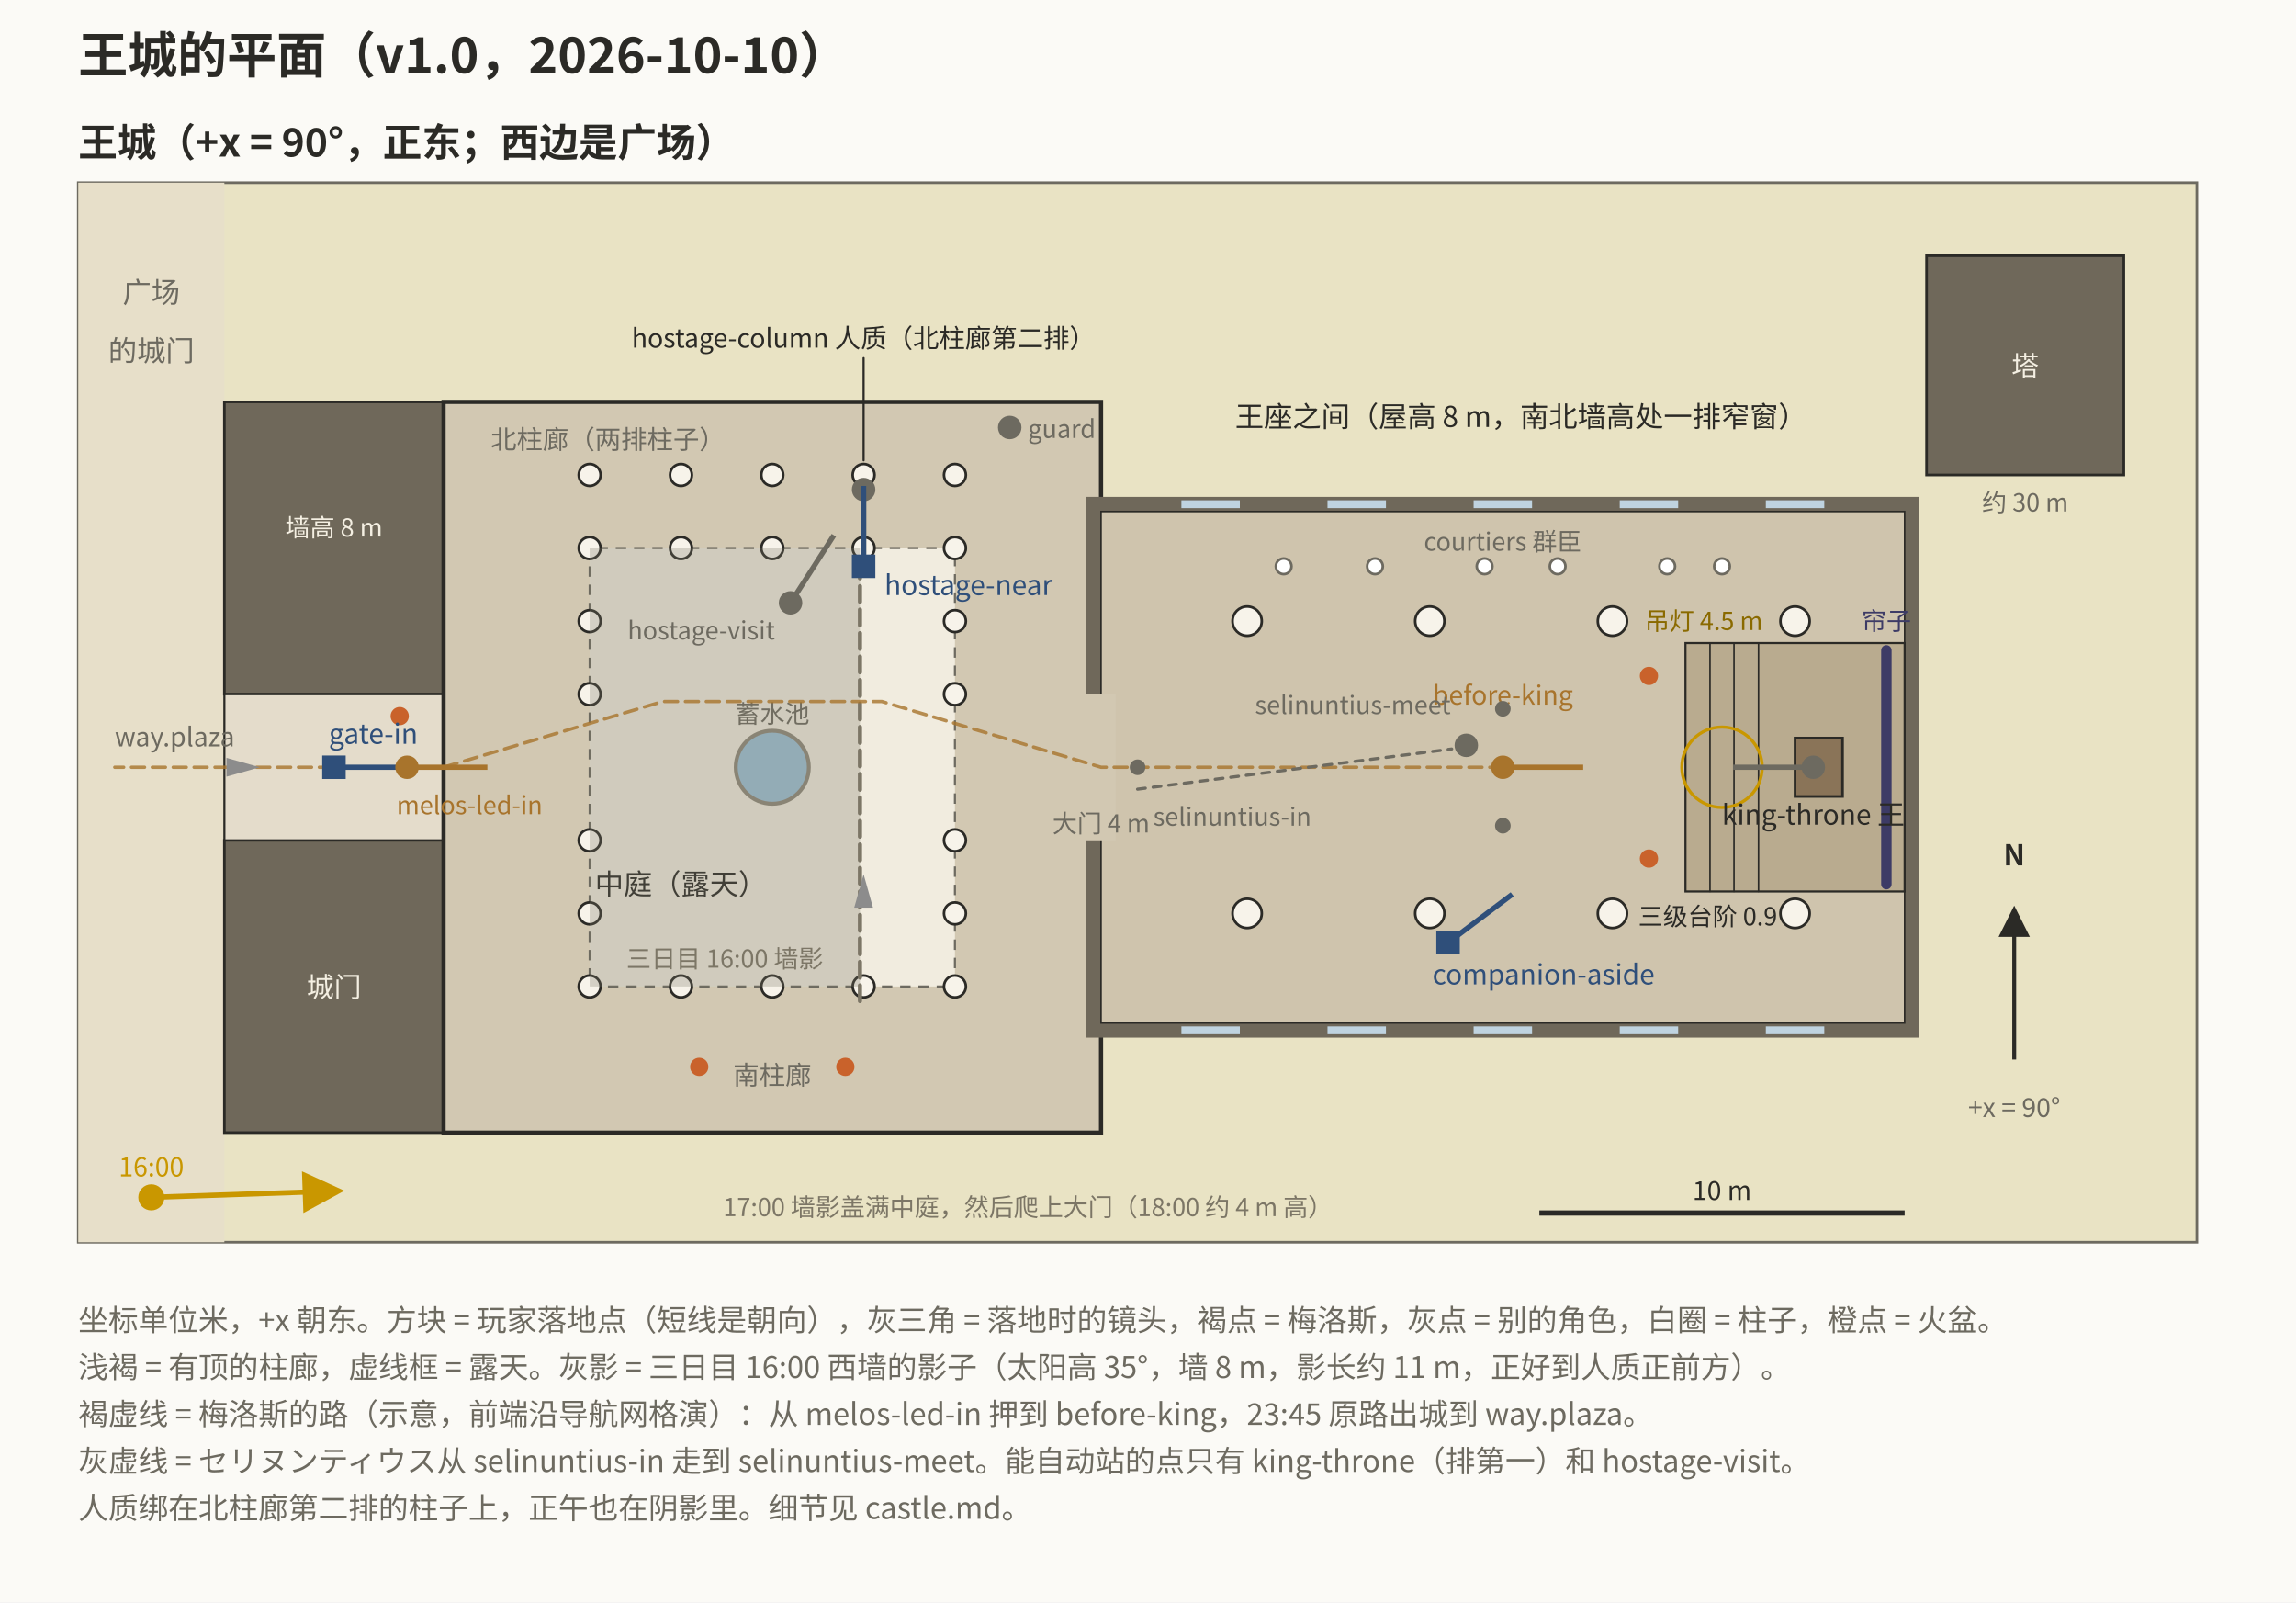
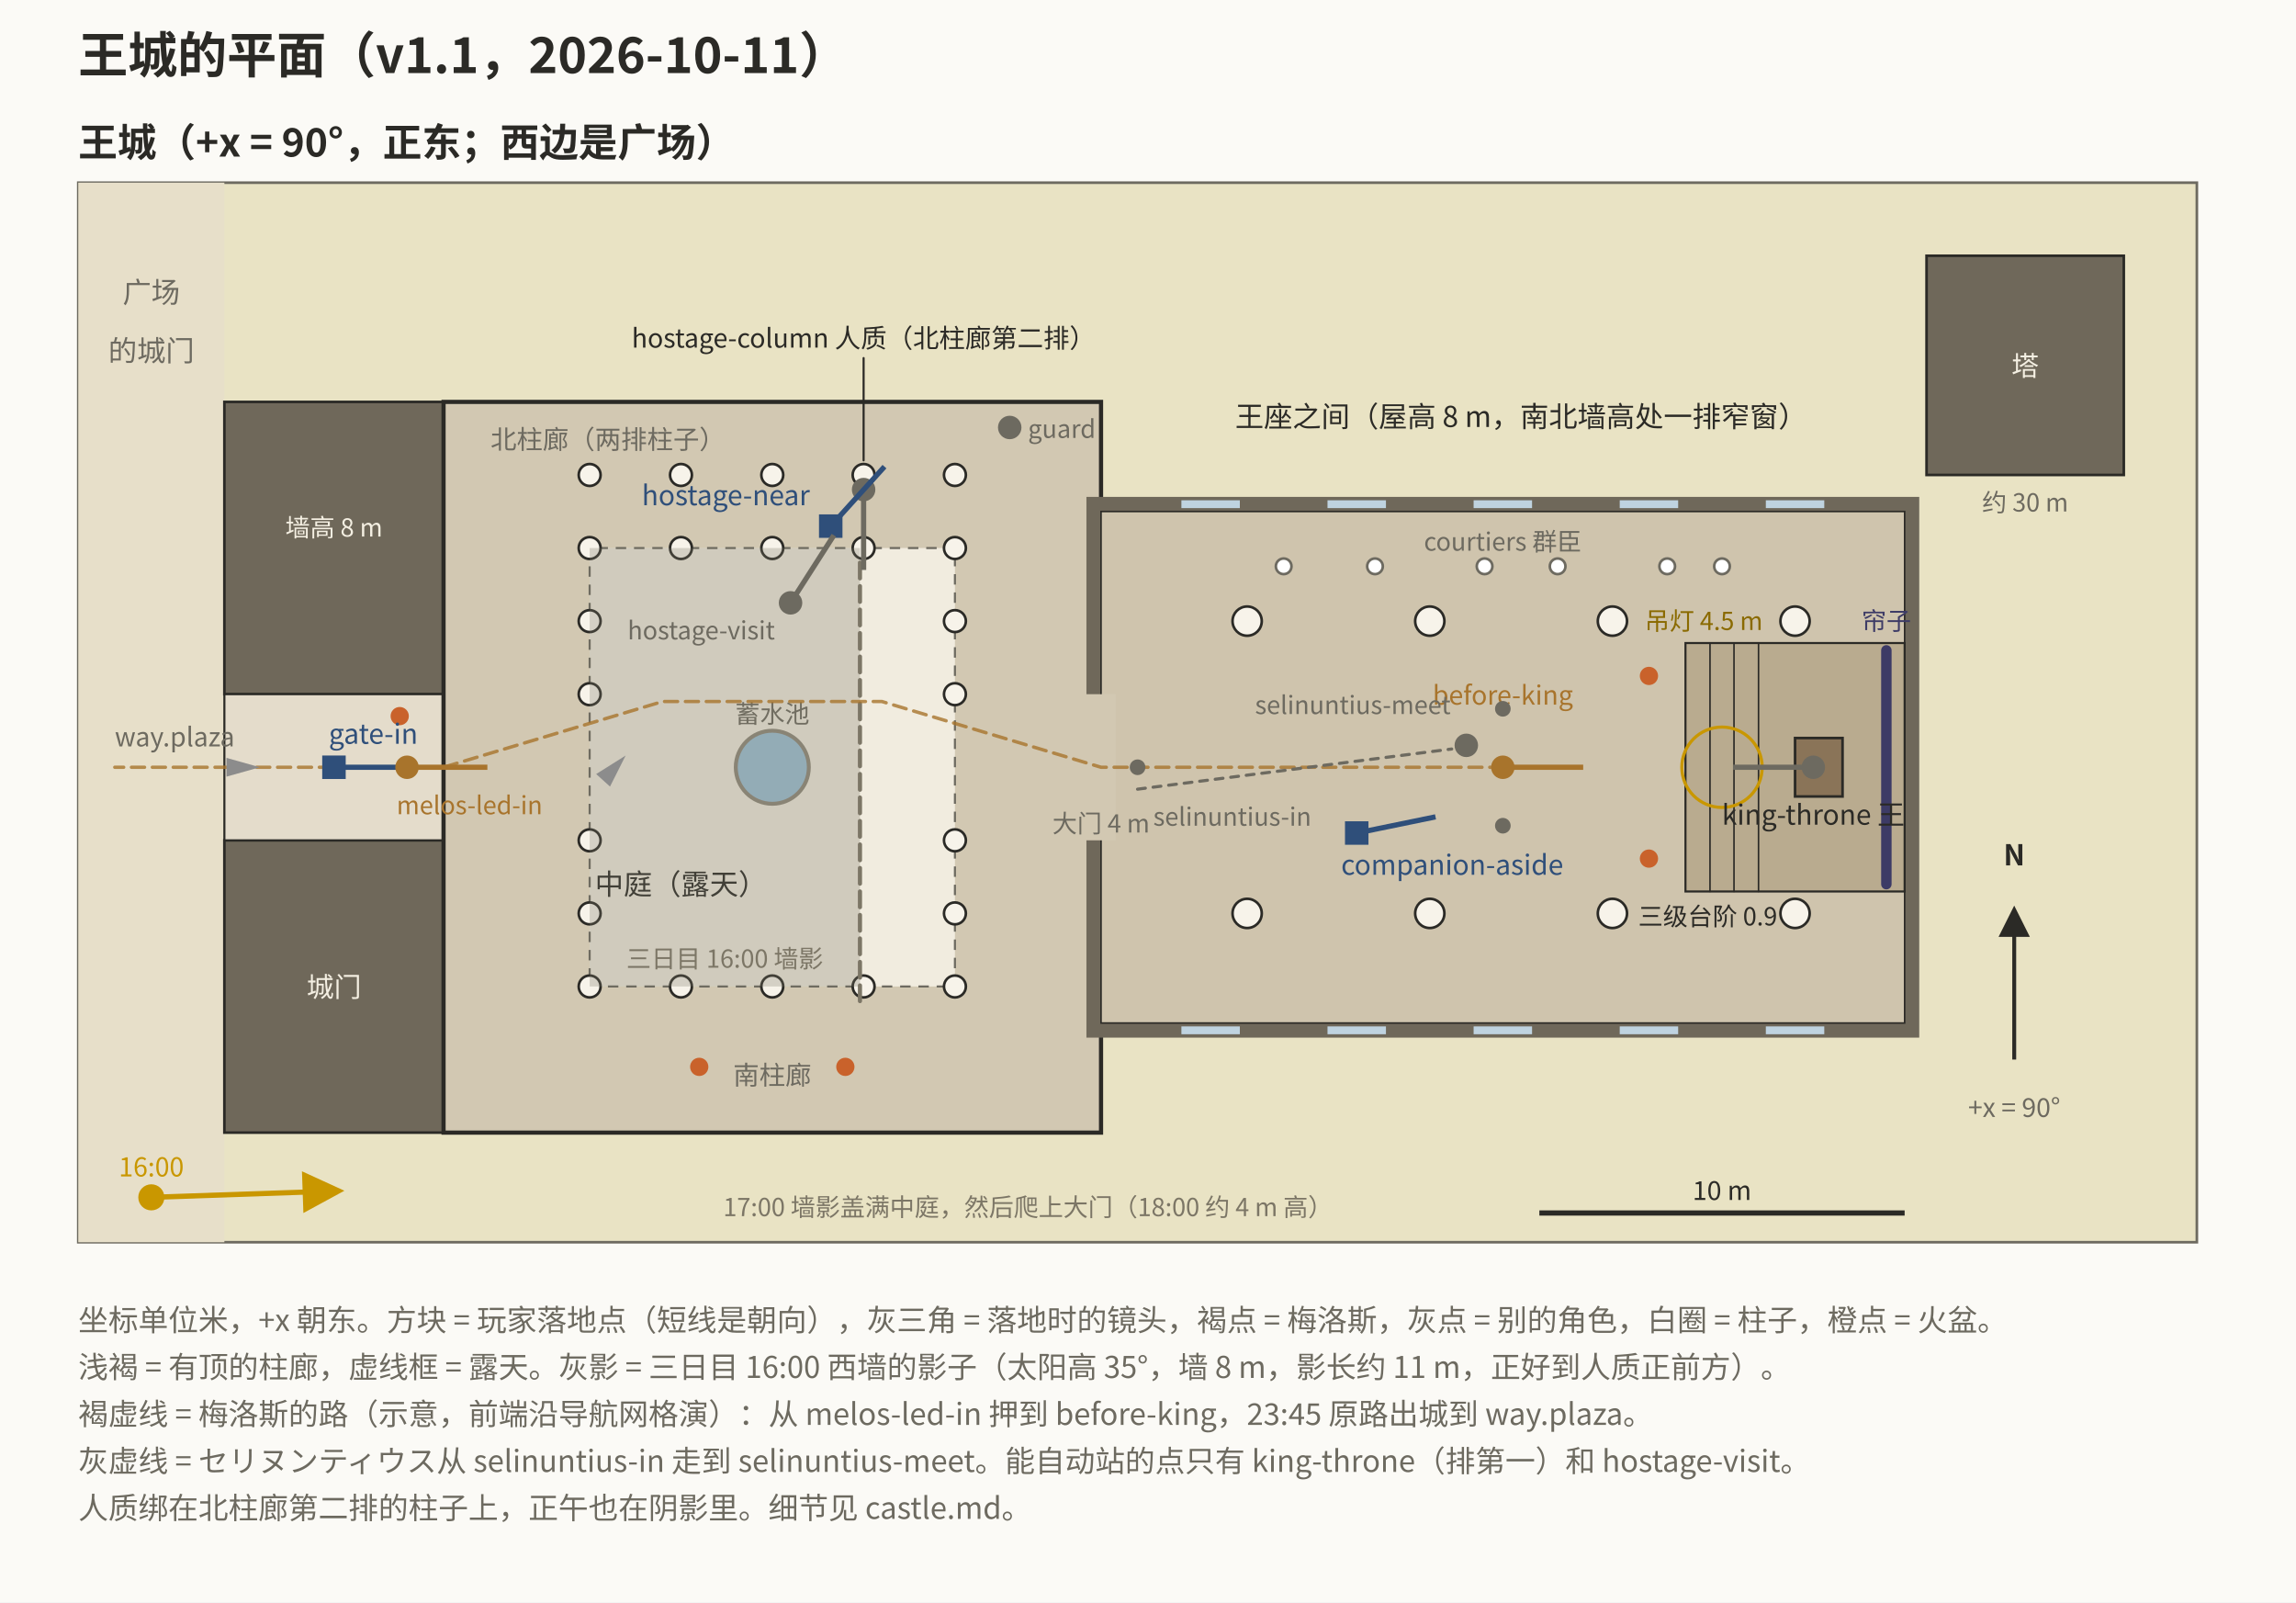
<svg xmlns="http://www.w3.org/2000/svg" width="880" height="614" viewBox="0 0 880 614">
  <defs>
    <marker id="ah" markerWidth="8" markerHeight="8" refX="6" refY="4" orient="auto">
      <path d="M0,0 L8,4 L0,8 z" fill="#2b2a26" />
    </marker>
    <marker id="sh" markerWidth="8" markerHeight="8" refX="6" refY="4" orient="auto">
      <path d="M0,0 L8,4 L0,8 z" fill="#c99700" />
    </marker>
  </defs>
  <rect width="880" height="614" fill="#fbfaf6" />
-   <text x="30" y="28" font-size="19" font-weight="bold" fill="#2b2a26" font-family="'Noto Sans CJK SC','PingFang SC','Hiragino Sans','Microsoft YaHei',sans-serif">王城的平面（v1.0，2026-10-10）</text>
+   <text x="30" y="28" font-size="19" font-weight="bold" fill="#2b2a26" font-family="'Noto Sans CJK SC','PingFang SC','Hiragino Sans','Microsoft YaHei',sans-serif">王城的平面（v1.1，2026-10-11）</text>
  <rect x="30" y="70" width="812" height="406" fill="#e9e3c4" stroke="#6d6a60" stroke-width="1" />
  <text x="30.0" y="60.0" font-size="15" fill="#2b2a26" text-anchor="start" font-weight="bold" font-family="'Noto Sans CJK SC','PingFang SC','Hiragino Sans','Microsoft YaHei',sans-serif">王城（+x = 90°，正东；西边是广场）</text>
  <polygon points="30.0,476.0 86.0,476.0 86.0,70.0 30.0,70.0" fill="#e7dfc9" stroke="none" stroke-width="1" fill-opacity="1" />
  <text x="58.0" y="116.0" font-size="11" fill="#6d6a60" text-anchor="middle" font-weight="normal" font-family="'Noto Sans CJK SC','PingFang SC','Hiragino Sans','Microsoft YaHei',sans-serif">广场</text>
  <text x="58.0" y="138.4" font-size="11" fill="#6d6a60" text-anchor="middle" font-weight="normal" font-family="'Noto Sans CJK SC','PingFang SC','Hiragino Sans','Microsoft YaHei',sans-serif">的城门</text>
  <polygon points="86.0,434.0 170.0,434.0 170.0,322.0 86.0,322.0" fill="#6f685a" stroke="#2b2a26" stroke-width="1" fill-opacity="1" />
  <polygon points="86.0,266.0 170.0,266.0 170.0,154.0 86.0,154.0" fill="#6f685a" stroke="#2b2a26" stroke-width="1" fill-opacity="1" />
  <polygon points="86.0,322.0 170.0,322.0 170.0,266.0 86.0,266.0" fill="#e4dccb" stroke="#2b2a26" stroke-width="0.8" fill-opacity="1" />
  <text x="128.0" y="382.0" font-size="10.5" fill="#f4efe2" text-anchor="middle" font-weight="normal" font-family="'Noto Sans CJK SC','PingFang SC','Hiragino Sans','Microsoft YaHei',sans-serif">城门</text>
  <text x="128.0" y="205.6" font-size="9.5" fill="#f4efe2" text-anchor="middle" font-weight="normal" font-family="'Noto Sans CJK SC','PingFang SC','Hiragino Sans','Microsoft YaHei',sans-serif">墙高 8 m</text>
  <polygon points="170.0,434.0 422.0,434.0 422.0,154.0 170.0,154.0" fill="#d2c8b2" stroke="#2b2a26" stroke-width="1.6" fill-opacity="1" />
  <polygon points="226.0,378.0 366.0,378.0 366.0,210.0 226.0,210.0" fill="#f1ecdf" stroke="#6d6a60" stroke-width="0.8" stroke-dasharray="4 3" fill-opacity="1" />
  <text x="261.0" y="342.8" font-size="11" fill="#2b2a26" text-anchor="middle" font-weight="normal" font-family="'Noto Sans CJK SC','PingFang SC','Hiragino Sans','Microsoft YaHei',sans-serif">中庭（露天）</text>
  <text x="233.0" y="172.0" font-size="10" fill="#6d6a60" text-anchor="middle" font-weight="normal" font-family="'Noto Sans CJK SC','PingFang SC','Hiragino Sans','Microsoft YaHei',sans-serif">北柱廊（两排柱子）</text>
  <text x="296.0" y="415.6" font-size="10" fill="#6d6a60" text-anchor="middle" font-weight="normal" font-family="'Noto Sans CJK SC','PingFang SC','Hiragino Sans','Microsoft YaHei',sans-serif">南柱廊</text>
  <circle cx="226.0" cy="210.0" r="4.2" fill="#f7f3ea" stroke="#2b2a26" stroke-width="1" fill-opacity="1" />
  <circle cx="226.0" cy="378.0" r="4.2" fill="#f7f3ea" stroke="#2b2a26" stroke-width="1" fill-opacity="1" />
  <circle cx="226.0" cy="182.0" r="4.2" fill="#f7f3ea" stroke="#2b2a26" stroke-width="1" fill-opacity="1" />
  <circle cx="261.0" cy="210.0" r="4.2" fill="#f7f3ea" stroke="#2b2a26" stroke-width="1" fill-opacity="1" />
  <circle cx="261.0" cy="378.0" r="4.2" fill="#f7f3ea" stroke="#2b2a26" stroke-width="1" fill-opacity="1" />
  <circle cx="261.0" cy="182.0" r="4.2" fill="#f7f3ea" stroke="#2b2a26" stroke-width="1" fill-opacity="1" />
  <circle cx="296.0" cy="210.0" r="4.2" fill="#f7f3ea" stroke="#2b2a26" stroke-width="1" fill-opacity="1" />
  <circle cx="296.0" cy="378.0" r="4.2" fill="#f7f3ea" stroke="#2b2a26" stroke-width="1" fill-opacity="1" />
  <circle cx="296.0" cy="182.0" r="4.2" fill="#f7f3ea" stroke="#2b2a26" stroke-width="1" fill-opacity="1" />
  <circle cx="331.0" cy="210.0" r="4.2" fill="#f7f3ea" stroke="#2b2a26" stroke-width="1" fill-opacity="1" />
  <circle cx="331.0" cy="378.0" r="4.2" fill="#f7f3ea" stroke="#2b2a26" stroke-width="1" fill-opacity="1" />
  <circle cx="331.0" cy="182.0" r="4.2" fill="#f7f3ea" stroke="#2b2a26" stroke-width="1" fill-opacity="1" />
  <circle cx="366.0" cy="210.0" r="4.2" fill="#f7f3ea" stroke="#2b2a26" stroke-width="1" fill-opacity="1" />
  <circle cx="366.0" cy="378.0" r="4.2" fill="#f7f3ea" stroke="#2b2a26" stroke-width="1" fill-opacity="1" />
  <circle cx="366.0" cy="182.0" r="4.2" fill="#f7f3ea" stroke="#2b2a26" stroke-width="1" fill-opacity="1" />
  <circle cx="226.0" cy="350.0" r="4.2" fill="#f7f3ea" stroke="#2b2a26" stroke-width="1" fill-opacity="1" />
  <circle cx="366.0" cy="350.0" r="4.2" fill="#f7f3ea" stroke="#2b2a26" stroke-width="1" fill-opacity="1" />
  <circle cx="226.0" cy="322.0" r="4.2" fill="#f7f3ea" stroke="#2b2a26" stroke-width="1" fill-opacity="1" />
  <circle cx="366.0" cy="322.0" r="4.2" fill="#f7f3ea" stroke="#2b2a26" stroke-width="1" fill-opacity="1" />
  <circle cx="226.0" cy="266.0" r="4.2" fill="#f7f3ea" stroke="#2b2a26" stroke-width="1" fill-opacity="1" />
  <circle cx="366.0" cy="266.0" r="4.2" fill="#f7f3ea" stroke="#2b2a26" stroke-width="1" fill-opacity="1" />
  <circle cx="226.0" cy="238.0" r="4.2" fill="#f7f3ea" stroke="#2b2a26" stroke-width="1" fill-opacity="1" />
  <circle cx="366.0" cy="238.0" r="4.2" fill="#f7f3ea" stroke="#2b2a26" stroke-width="1" fill-opacity="1" />
  <circle cx="296.0" cy="294.0" r="14.0" fill="#9cc0d6" stroke="#8f897b" stroke-width="1.5" fill-opacity="1" />
  <text x="296.0" y="277.0" font-size="9.5" fill="#6d6a60" text-anchor="middle" font-weight="normal" font-family="'Noto Sans CJK SC','PingFang SC','Hiragino Sans','Microsoft YaHei',sans-serif">蓄水池</text>
  <circle cx="153.2" cy="274.4" r="3.5" fill="#c9622b" stroke="none" stroke-width="1" fill-opacity="1" />
  <circle cx="268.0" cy="408.8" r="3.5" fill="#c9622b" stroke="none" stroke-width="1" fill-opacity="1" />
  <circle cx="324.0" cy="408.8" r="3.5" fill="#c9622b" stroke="none" stroke-width="1" fill-opacity="1" />
  <polygon points="226.0,378.0 329.6,378.0 329.6,210.0 226.0,210.0" fill="#7c7666" stroke="none" stroke-width="1" fill-opacity="0.28" />
  <polyline points="329.6,383.6 329.6,212.8" fill="none" stroke="#7c7666" stroke-width="1.6" stroke-dasharray="6 3" stroke-opacity="1" stroke-linecap="round" stroke-linejoin="round" />
  <text x="277.8" y="370.8" font-size="9.5" fill="#7c7666" text-anchor="middle" font-weight="normal" font-family="'Noto Sans CJK SC','PingFang SC','Hiragino Sans','Microsoft YaHei',sans-serif">三日目 16:00 墙影</text>
  <text x="394.0" y="466.0" font-size="9.5" fill="#7c7666" text-anchor="middle" font-weight="normal" font-family="'Noto Sans CJK SC','PingFang SC','Hiragino Sans','Microsoft YaHei',sans-serif">17:00 墙影盖满中庭，然后爬上大门（18:00 约 4 m 高）</text>
  <polygon points="416.4,397.6 735.6,397.6 735.6,190.4 416.4,190.4" fill="#6f685a" stroke="none" stroke-width="1" fill-opacity="1" />
  <polygon points="422.0,392.0 730.0,392.0 730.0,196.0 422.0,196.0" fill="#cfc4ad" stroke="#2b2a26" stroke-width="0.6" fill-opacity="1" />
  <polygon points="413.6,322.0 427.6,322.0 427.6,266.0 413.6,266.0" fill="#d2c8b2" stroke="none" stroke-width="1" fill-opacity="1" />
  <text x="422.0" y="319.0" font-size="9.5" fill="#6d6a60" text-anchor="middle" font-weight="normal" font-family="'Noto Sans CJK SC','PingFang SC','Hiragino Sans','Microsoft YaHei',sans-serif">大门 4 m</text>
  <text x="583.0" y="163.6" font-size="11" fill="#2b2a26" text-anchor="middle" font-weight="normal" font-family="'Noto Sans CJK SC','PingFang SC','Hiragino Sans','Microsoft YaHei',sans-serif">王座之间（屋高 8 m，南北墙高处一排窄窗）</text>
  <line x1="452.8" y1="193.2" x2="475.2" y2="193.2" stroke="#bfd3e0" stroke-width="3" />
  <line x1="452.8" y1="394.8" x2="475.2" y2="394.8" stroke="#bfd3e0" stroke-width="3" />
  <line x1="508.8" y1="193.2" x2="531.2" y2="193.2" stroke="#bfd3e0" stroke-width="3" />
  <line x1="508.8" y1="394.8" x2="531.2" y2="394.8" stroke="#bfd3e0" stroke-width="3" />
  <line x1="564.8" y1="193.2" x2="587.2" y2="193.2" stroke="#bfd3e0" stroke-width="3" />
  <line x1="564.8" y1="394.8" x2="587.2" y2="394.8" stroke="#bfd3e0" stroke-width="3" />
  <line x1="620.8" y1="193.2" x2="643.2" y2="193.2" stroke="#bfd3e0" stroke-width="3" />
  <line x1="620.8" y1="394.8" x2="643.2" y2="394.8" stroke="#bfd3e0" stroke-width="3" />
  <line x1="676.8" y1="193.2" x2="699.2" y2="193.2" stroke="#bfd3e0" stroke-width="3" />
  <line x1="676.8" y1="394.8" x2="699.2" y2="394.8" stroke="#bfd3e0" stroke-width="3" />
  <polygon points="646.0,341.6 730.0,341.6 730.0,246.4 646.0,246.4" fill="#b9ab8f" stroke="#2b2a26" stroke-width="0.8" fill-opacity="1" />
  <polyline points="655.4,341.6 655.4,246.4" fill="none" stroke="#2b2a26" stroke-width="0.6" stroke-opacity="1" stroke-linecap="round" stroke-linejoin="round" />
  <polyline points="664.6,341.6 664.6,246.4" fill="none" stroke="#2b2a26" stroke-width="0.6" stroke-opacity="1" stroke-linecap="round" stroke-linejoin="round" />
  <polyline points="674.0,341.6 674.0,246.4" fill="none" stroke="#2b2a26" stroke-width="0.6" stroke-opacity="1" stroke-linecap="round" stroke-linejoin="round" />
  <text x="660.0" y="354.6" font-size="9.5" fill="#2b2a26" text-anchor="middle" font-weight="normal" font-family="'Noto Sans CJK SC','PingFang SC','Hiragino Sans','Microsoft YaHei',sans-serif">三级台阶 0.9 m</text>
  <polyline points="723.0,338.8 723.0,249.2" fill="none" stroke="#3d3b66" stroke-width="4" stroke-opacity="1" stroke-linecap="round" stroke-linejoin="round" />
  <text x="723.0" y="241.4" font-size="9.5" fill="#3d3b66" text-anchor="middle" font-weight="normal" font-family="'Noto Sans CJK SC','PingFang SC','Hiragino Sans','Microsoft YaHei',sans-serif">帘子</text>
  <polygon points="688.0,305.2 706.2,305.2 706.2,282.8 688.0,282.8" fill="#8a7458" stroke="#2b2a26" stroke-width="1" fill-opacity="1" />
  <circle cx="660.0" cy="294.0" r="15.4" fill="none" stroke="#c99700" stroke-width="1.2" fill-opacity="1" />
  <text x="653.0" y="241.4" font-size="9.5" fill="#8a6a00" text-anchor="middle" font-weight="normal" font-family="'Noto Sans CJK SC','PingFang SC','Hiragino Sans','Microsoft YaHei',sans-serif">吊灯 4.5 m</text>
  <circle cx="632.0" cy="259.0" r="3.5" fill="#c9622b" stroke="none" stroke-width="1" fill-opacity="1" />
  <circle cx="632.0" cy="329.0" r="3.5" fill="#c9622b" stroke="none" stroke-width="1" fill-opacity="1" />
  <circle cx="478.0" cy="238.0" r="5.6" fill="#f7f3ea" stroke="#2b2a26" stroke-width="1" fill-opacity="1" />
  <circle cx="478.0" cy="350.0" r="5.6" fill="#f7f3ea" stroke="#2b2a26" stroke-width="1" fill-opacity="1" />
  <circle cx="548.0" cy="238.0" r="5.6" fill="#f7f3ea" stroke="#2b2a26" stroke-width="1" fill-opacity="1" />
  <circle cx="548.0" cy="350.0" r="5.6" fill="#f7f3ea" stroke="#2b2a26" stroke-width="1" fill-opacity="1" />
  <circle cx="618.0" cy="238.0" r="5.6" fill="#f7f3ea" stroke="#2b2a26" stroke-width="1" fill-opacity="1" />
  <circle cx="618.0" cy="350.0" r="5.6" fill="#f7f3ea" stroke="#2b2a26" stroke-width="1" fill-opacity="1" />
  <circle cx="688.0" cy="238.0" r="5.6" fill="#f7f3ea" stroke="#2b2a26" stroke-width="1" fill-opacity="1" />
  <circle cx="688.0" cy="350.0" r="5.6" fill="#f7f3ea" stroke="#2b2a26" stroke-width="1" fill-opacity="1" />
  <line x1="735.6" y1="282.8" x2="735.6" y2="282.8" stroke="#bfd3e0" stroke-width="3" />
  <polygon points="738.4,182.0 814.0,182.0 814.0,98.0 738.4,98.0" fill="#6f685a" stroke="#2b2a26" stroke-width="1" fill-opacity="1" />
  <text x="776.2" y="144.0" font-size="10.5" fill="#f4efe2" text-anchor="middle" font-weight="normal" font-family="'Noto Sans CJK SC','PingFang SC','Hiragino Sans','Microsoft YaHei',sans-serif">塔</text>
  <text x="776.2" y="196.0" font-size="9.5" fill="#6d6a60" text-anchor="middle" font-weight="normal" font-family="'Noto Sans CJK SC','PingFang SC','Hiragino Sans','Microsoft YaHei',sans-serif">约 30 m</text>
  <polyline points="576.0,294.0 422.0,294.0 338.0,268.8 254.0,268.8 170.0,294.0 44.0,294.0" fill="none" stroke="#a8742c" stroke-width="1.3" stroke-dasharray="5 3" stroke-opacity="0.8" stroke-linecap="round" stroke-linejoin="round" />
  <polyline points="436.0,302.4 556.4,287.0" fill="none" stroke="#6d6a60" stroke-width="1.2" stroke-dasharray="3 3" stroke-opacity="1" stroke-linecap="round" stroke-linejoin="round" />
  <line x1="128.0" y1="294.0" x2="158.8" y2="294.0" stroke="#2f4f7a" stroke-width="2" />
  <rect x="123.5" y="289.5" width="9" height="9" fill="#2f4f7a" />
  <text x="126.0" y="285.0" font-size="10.5" fill="#2f4f7a" text-anchor="start" font-weight="normal" font-family="'Noto Sans CJK SC','PingFang SC','Hiragino Sans','Microsoft YaHei',sans-serif">gate-in</text>
  <line x1="156.0" y1="294.0" x2="186.8" y2="294.0" stroke="#a8742c" stroke-width="2" />
  <circle cx="156.0" cy="294.0" r="4.5" fill="#a8742c" />
  <text x="163.0" y="298.0" font-size="10.5" fill="#a8742c" text-anchor="start" font-weight="normal" font-family="'Noto Sans CJK SC','PingFang SC','Hiragino Sans','Microsoft YaHei',sans-serif" />
  <text x="152.0" y="312.0" font-size="9.5" fill="#a8742c" text-anchor="start" font-weight="normal" font-family="'Noto Sans CJK SC','PingFang SC','Hiragino Sans','Microsoft YaHei',sans-serif">melos-led-in</text>
  <polygon points="99.6,294.0 86.8,297.6 86.8,290.4" fill="#8c8c8c" />
  <line x1="576.0" y1="294.0" x2="606.8" y2="294.0" stroke="#a8742c" stroke-width="2" />
  <circle cx="576.0" cy="294.0" r="4.5" fill="#a8742c" />
  <text x="583.0" y="298.0" font-size="10.5" fill="#a8742c" text-anchor="start" font-weight="normal" font-family="'Noto Sans CJK SC','PingFang SC','Hiragino Sans','Microsoft YaHei',sans-serif" />
  <text x="576.0" y="270.0" font-size="10" fill="#a8742c" text-anchor="middle" font-weight="normal" font-family="'Noto Sans CJK SC','PingFang SC','Hiragino Sans','Microsoft YaHei',sans-serif">before-king</text>
  <circle cx="576.0" cy="271.6" r="3.0" fill="#6d6a60" stroke="none" stroke-width="1" fill-opacity="1" />
  <circle cx="576.0" cy="316.4" r="3.0" fill="#6d6a60" stroke="none" stroke-width="1" fill-opacity="1" />
  <line x1="695.0" y1="294.0" x2="664.2" y2="294.0" stroke="#6d6a60" stroke-width="2" />
  <circle cx="695.0" cy="294.0" r="4.5" fill="#6d6a60" />
  <text x="702.0" y="298.0" font-size="10.5" fill="#6d6a60" text-anchor="start" font-weight="normal" font-family="'Noto Sans CJK SC','PingFang SC','Hiragino Sans','Microsoft YaHei',sans-serif" />
  <text x="695.0" y="316.0" font-size="10.5" fill="#2b2a26" text-anchor="middle" font-weight="normal" font-family="'Noto Sans CJK SC','PingFang SC','Hiragino Sans','Microsoft YaHei',sans-serif">king-throne 王</text>
-   <line x1="555.0" y1="361.2" x2="579.6" y2="342.7" stroke="#2f4f7a" stroke-width="2" />
-   <rect x="550.5" y="356.7" width="9" height="9" fill="#2f4f7a" />
-   <text x="549.0" y="377.2" font-size="10.5" fill="#2f4f7a" text-anchor="start" font-weight="normal" font-family="'Noto Sans CJK SC','PingFang SC','Hiragino Sans','Microsoft YaHei',sans-serif">companion-aside</text>
+   <line x1="520.0" y1="319.2" x2="550.2" y2="313.0" stroke="#2f4f7a" stroke-width="2" />
+   <rect x="515.5" y="314.7" width="9" height="9" fill="#2f4f7a" />
+   <text x="514.0" y="335.2" font-size="10.5" fill="#2f4f7a" text-anchor="start" font-weight="normal" font-family="'Noto Sans CJK SC','PingFang SC','Hiragino Sans','Microsoft YaHei',sans-serif">companion-aside</text>
  <circle cx="492.0" cy="217.0" r="3.0" fill="#ffffff" stroke="#6d6a60" stroke-width="1" fill-opacity="1" />
  <circle cx="527.0" cy="217.0" r="3.0" fill="#ffffff" stroke="#6d6a60" stroke-width="1" fill-opacity="1" />
  <circle cx="569.0" cy="217.0" r="3.0" fill="#ffffff" stroke="#6d6a60" stroke-width="1" fill-opacity="1" />
  <circle cx="597.0" cy="217.0" r="3.0" fill="#ffffff" stroke="#6d6a60" stroke-width="1" fill-opacity="1" />
  <circle cx="639.0" cy="217.0" r="3.0" fill="#ffffff" stroke="#6d6a60" stroke-width="1" fill-opacity="1" />
  <circle cx="660.0" cy="217.0" r="3.0" fill="#ffffff" stroke="#6d6a60" stroke-width="1" fill-opacity="1" />
  <text x="576.0" y="211.0" font-size="9.5" fill="#6d6a60" text-anchor="middle" font-weight="normal" font-family="'Noto Sans CJK SC','PingFang SC','Hiragino Sans','Microsoft YaHei',sans-serif">courtiers 群臣</text>
  <circle cx="436.0" cy="294.0" r="3.0" fill="#6d6a60" stroke="none" stroke-width="1" fill-opacity="1" />
  <text x="442.0" y="316.4" font-size="9.5" fill="#6d6a60" text-anchor="start" font-weight="normal" font-family="'Noto Sans CJK SC','PingFang SC','Hiragino Sans','Microsoft YaHei',sans-serif">selinuntius-in</text>
  <circle cx="562.0" cy="285.6" r="4.5" fill="#6d6a60" />
  <text x="569.0" y="289.6" font-size="10.5" fill="#6d6a60" text-anchor="start" font-weight="normal" font-family="'Noto Sans CJK SC','PingFang SC','Hiragino Sans','Microsoft YaHei',sans-serif" />
  <text x="556.0" y="273.6" font-size="9.5" fill="#6d6a60" text-anchor="end" font-weight="normal" font-family="'Noto Sans CJK SC','PingFang SC','Hiragino Sans','Microsoft YaHei',sans-serif">selinuntius-meet</text>
  <line x1="331.0" y1="187.6" x2="331.0" y2="218.4" stroke="#6d6a60" stroke-width="2" />
  <circle cx="331.0" cy="187.6" r="4.5" fill="#6d6a60" />
  <text x="338.0" y="191.6" font-size="10.5" fill="#6d6a60" text-anchor="start" font-weight="normal" font-family="'Noto Sans CJK SC','PingFang SC','Hiragino Sans','Microsoft YaHei',sans-serif" />
  <polyline points="331.0,176.4 331.0,137.2" fill="none" stroke="#2b2a26" stroke-width="0.8" stroke-opacity="1" stroke-linecap="round" stroke-linejoin="round" />
  <text x="331.0" y="133.2" font-size="10" fill="#2b2a26" text-anchor="middle" font-weight="normal" font-family="'Noto Sans CJK SC','PingFang SC','Hiragino Sans','Microsoft YaHei',sans-serif">hostage-column 人质（北柱廊第二排）</text>
  <circle cx="387.0" cy="163.8" r="4.5" fill="#6d6a60" />
  <text x="394.0" y="167.8" font-size="10.5" fill="#6d6a60" text-anchor="start" font-weight="normal" font-family="'Noto Sans CJK SC','PingFang SC','Hiragino Sans','Microsoft YaHei',sans-serif" />
  <text x="394.0" y="167.8" font-size="9.5" fill="#6d6a60" text-anchor="start" font-weight="normal" font-family="'Noto Sans CJK SC','PingFang SC','Hiragino Sans','Microsoft YaHei',sans-serif">guard</text>
-   <line x1="331.0" y1="217.0" x2="331.0" y2="186.2" stroke="#2f4f7a" stroke-width="2" />
-   <rect x="326.5" y="212.5" width="9" height="9" fill="#2f4f7a" />
-   <text x="339.0" y="228.0" font-size="10.5" fill="#2f4f7a" text-anchor="start" font-weight="normal" font-family="'Noto Sans CJK SC','PingFang SC','Hiragino Sans','Microsoft YaHei',sans-serif">hostage-near</text>
+   <line x1="318.4" y1="201.6" x2="339.0" y2="178.8" stroke="#2f4f7a" stroke-width="2" />
+   <rect x="313.9" y="197.1" width="9" height="9" fill="#2f4f7a" />
+   <text x="310.4" y="193.6" font-size="10.5" fill="#2f4f7a" text-anchor="end" font-weight="normal" font-family="'Noto Sans CJK SC','PingFang SC','Hiragino Sans','Microsoft YaHei',sans-serif">hostage-near</text>
  <line x1="303.0" y1="231.0" x2="319.6" y2="205.1" stroke="#6d6a60" stroke-width="2" />
  <circle cx="303.0" cy="231.0" r="4.5" fill="#6d6a60" />
  <text x="310.0" y="235.0" font-size="10.5" fill="#6d6a60" text-anchor="start" font-weight="normal" font-family="'Noto Sans CJK SC','PingFang SC','Hiragino Sans','Microsoft YaHei',sans-serif" />
  <text x="297.0" y="245.0" font-size="9.5" fill="#6d6a60" text-anchor="end" font-weight="normal" font-family="'Noto Sans CJK SC','PingFang SC','Hiragino Sans','Microsoft YaHei',sans-serif">hostage-visit</text>
-   <polygon points="331.0,335.0 334.6,347.8 327.4,347.8" fill="#8c8c8c" />
+   <polygon points="239.8,289.5 233.8,301.4 228.5,296.6" fill="#8c8c8c" />
  <text x="44.0" y="286.0" font-size="10" fill="#6d6a60" text-anchor="start" font-weight="normal" font-family="'Noto Sans CJK SC','PingFang SC','Hiragino Sans','Microsoft YaHei',sans-serif">way.plaza</text>
  <line x1="772.0" y1="406.0" x2="772.0" y2="350.0" stroke="#2b2a26" stroke-width="1.5" marker-end="url(#ah)" />
  <text x="772.0" y="331.6" font-size="11" fill="#2b2a26" text-anchor="middle" font-weight="bold" font-family="'Noto Sans CJK SC','PingFang SC','Hiragino Sans','Microsoft YaHei',sans-serif">N</text>
  <text x="772.0" y="428.0" font-size="10" fill="#6d6a60" text-anchor="middle" font-weight="normal" font-family="'Noto Sans CJK SC','PingFang SC','Hiragino Sans','Microsoft YaHei',sans-serif">+x = 90°</text>
  <line x1="58.0" y1="458.8" x2="128.0" y2="456.4" stroke="#c99700" stroke-width="2" marker-end="url(#sh)" />
  <circle cx="58.0" cy="458.8" r="5" fill="#c99700" />
  <text x="58.0" y="450.8" font-size="10" fill="#c99700" text-anchor="middle" font-weight="normal" font-family="'Noto Sans CJK SC','PingFang SC','Hiragino Sans','Microsoft YaHei',sans-serif">16:00</text>
  <line x1="590.0" y1="464.8" x2="730.0" y2="464.8" stroke="#2b2a26" stroke-width="2" />
  <text x="660.0" y="459.8" font-size="10" fill="#2b2a26" text-anchor="middle" font-weight="normal" font-family="'Noto Sans CJK SC','PingFang SC','Hiragino Sans','Microsoft YaHei',sans-serif">10 m</text>
  <text x="30.0" y="510.0" font-size="11.5" fill="#6d6a60" text-anchor="start" font-weight="normal" font-family="'Noto Sans CJK SC','PingFang SC','Hiragino Sans','Microsoft YaHei',sans-serif">坐标单位米，+x 朝东。方块 = 玩家落地点（短线是朝向），灰三角 = 落地时的镜头，褐点 = 梅洛斯，灰点 = 别的角色，白圈 = 柱子，橙点 = 火盆。</text>
  <text x="30.0" y="528.0" font-size="11.5" fill="#6d6a60" text-anchor="start" font-weight="normal" font-family="'Noto Sans CJK SC','PingFang SC','Hiragino Sans','Microsoft YaHei',sans-serif">浅褐 = 有顶的柱廊，虚线框 = 露天。灰影 = 三日目 16:00 西墙的影子（太阳高 35°，墙 8 m，影长约 11 m，正好到人质正前方）。</text>
  <text x="30.0" y="546.0" font-size="11.5" fill="#6d6a60" text-anchor="start" font-weight="normal" font-family="'Noto Sans CJK SC','PingFang SC','Hiragino Sans','Microsoft YaHei',sans-serif">褐虚线 = 梅洛斯的路（示意，前端沿导航网格演）：从 melos-led-in 押到 before-king，23:45 原路出城到 way.plaza。</text>
  <text x="30.0" y="564.0" font-size="11.5" fill="#6d6a60" text-anchor="start" font-weight="normal" font-family="'Noto Sans CJK SC','PingFang SC','Hiragino Sans','Microsoft YaHei',sans-serif">灰虚线 = セリヌンティウス从 selinuntius-in 走到 selinuntius-meet。能自动站的点只有 king-throne（排第一）和 hostage-visit。</text>
  <text x="30.0" y="582.0" font-size="11.5" fill="#6d6a60" text-anchor="start" font-weight="normal" font-family="'Noto Sans CJK SC','PingFang SC','Hiragino Sans','Microsoft YaHei',sans-serif">人质绑在北柱廊第二排的柱子上，正午也在阴影里。细节见 castle.md。</text>
</svg>
